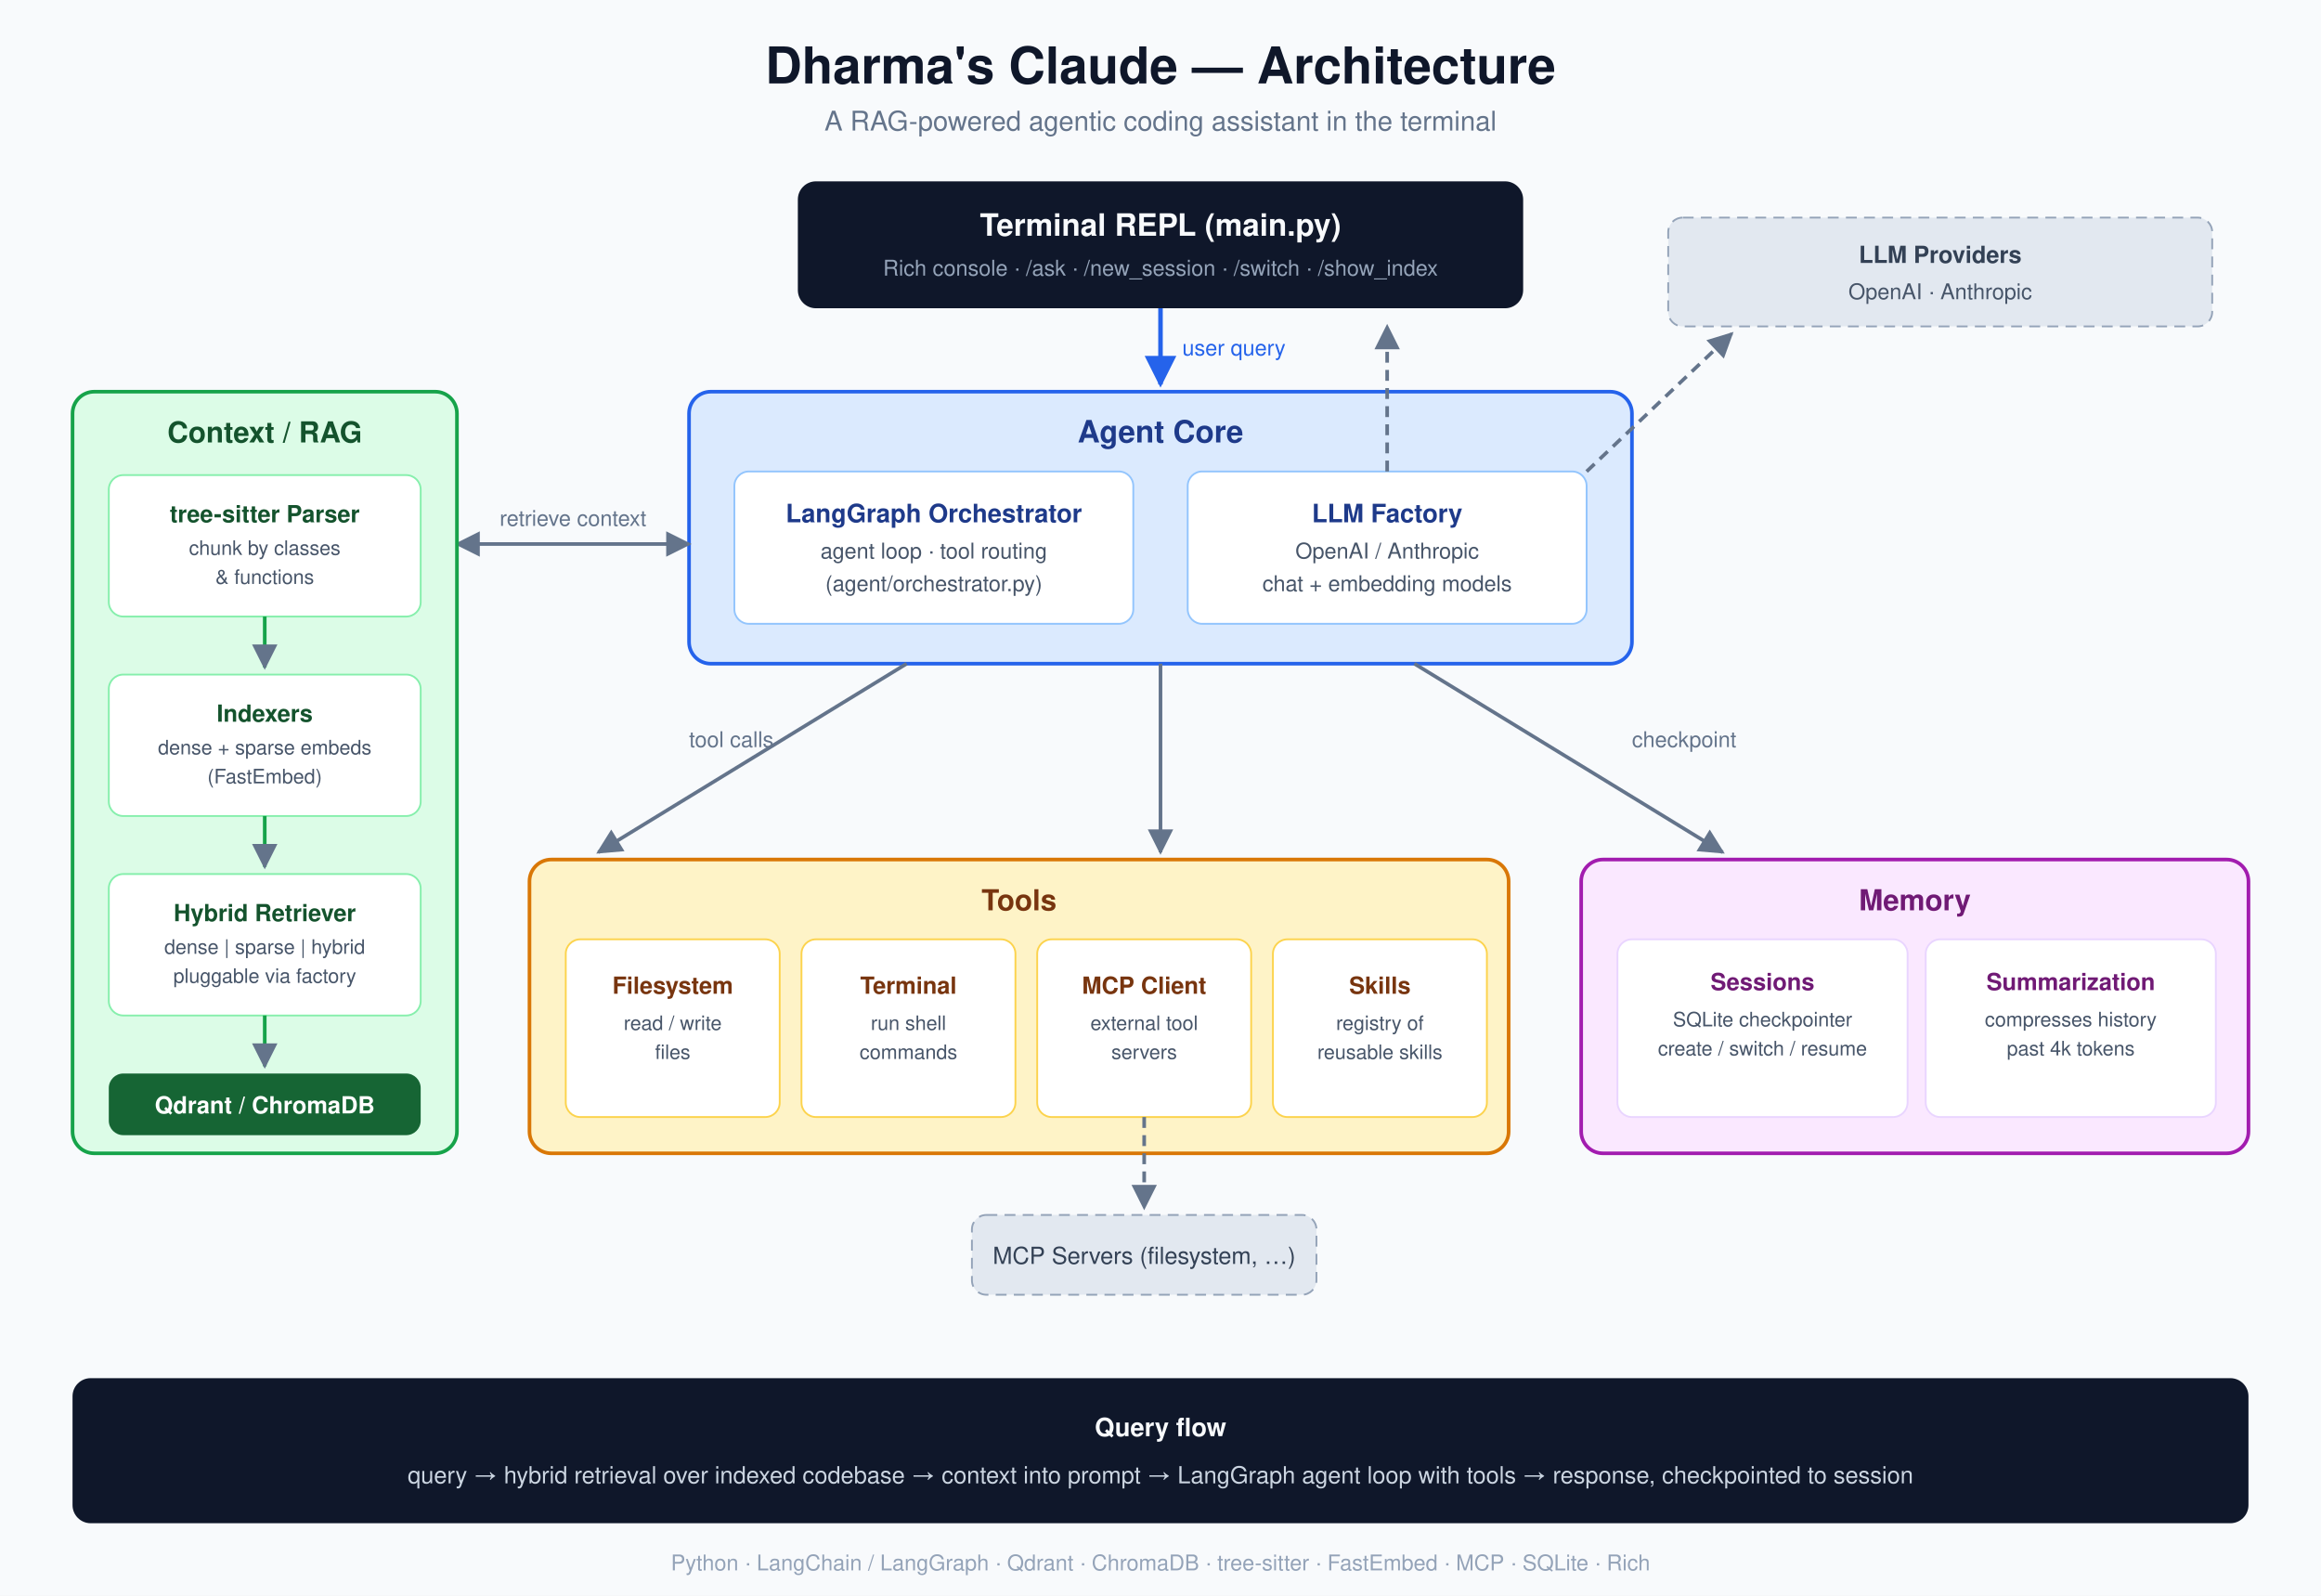
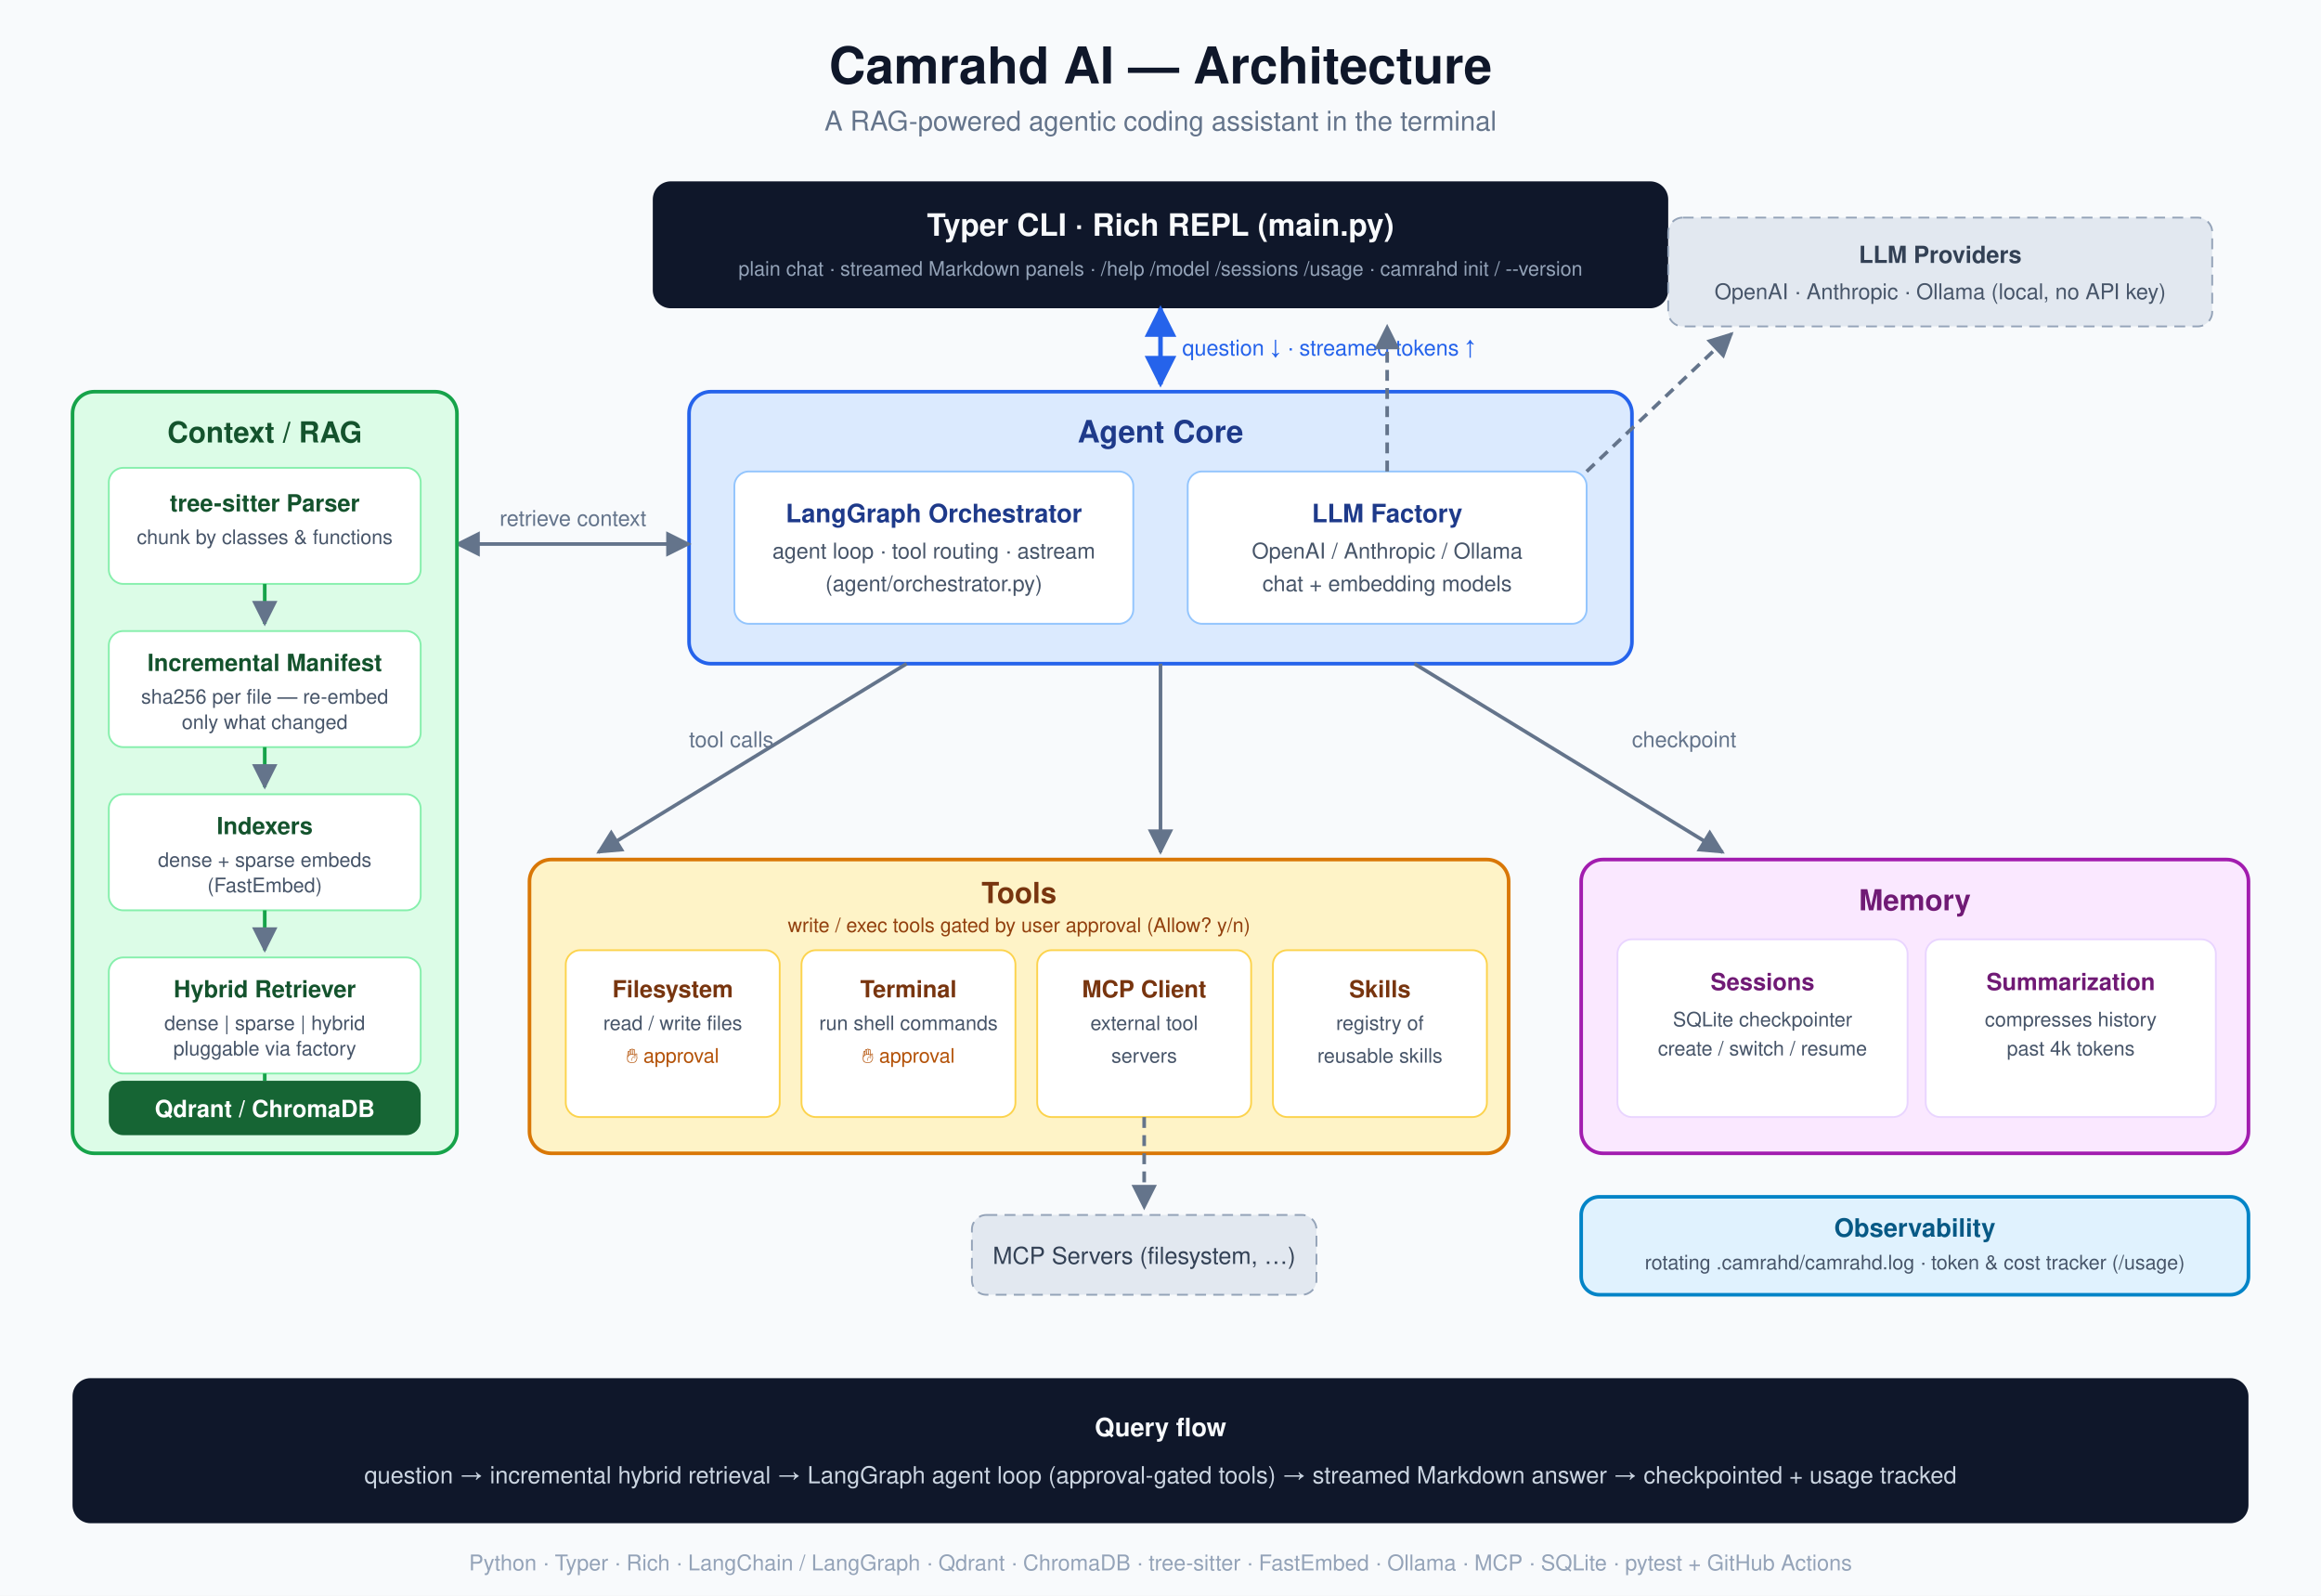
<svg xmlns="http://www.w3.org/2000/svg" width="1280" height="880" viewBox="0 0 1280 880" font-family="Helvetica, Arial, sans-serif">
  <defs>
    <marker id="arrow" viewBox="0 0 10 10" refX="9" refY="5" markerWidth="7" markerHeight="7" orient="auto-start-reverse">
      <path d="M 0 0 L 10 5 L 0 10 z" fill="#64748b" />
    </marker>
    <marker id="arrowBlue" viewBox="0 0 10 10" refX="9" refY="5" markerWidth="7" markerHeight="7" orient="auto-start-reverse">
      <path d="M 0 0 L 10 5 L 0 10 z" fill="#2563eb" />
    </marker>
  </defs>
  <rect width="1280" height="880" fill="#f8fafc" />
-   <text x="640" y="46" text-anchor="middle" font-size="28" font-weight="bold" fill="#0f172a">Dharma's Claude — Architecture</text>
+   <text x="640" y="46" text-anchor="middle" font-size="28" font-weight="bold" fill="#0f172a">Camrahd AI — Architecture</text>
  <text x="640" y="72" text-anchor="middle" font-size="15" fill="#64748b">A RAG-powered agentic coding assistant in the terminal</text>
-   <rect x="440" y="100" width="400" height="70" rx="10" fill="#0f172a" />
-   <text x="640" y="130" text-anchor="middle" font-size="17" font-weight="bold" fill="#f8fafc">Terminal REPL (main.py)</text>
-   <text x="640" y="152" text-anchor="middle" font-size="12" fill="#94a3b8">Rich console · /ask · /new_session · /switch · /show_index</text>
-   <line x1="640" y1="170" x2="640" y2="212" stroke="#2563eb" stroke-width="2.5" marker-end="url(#arrowBlue)" />
-   <text x="652" y="196" font-size="12" fill="#2563eb">user query</text>
+   <rect x="360" y="100" width="560" height="70" rx="10" fill="#0f172a" />
+   <text x="640" y="130" text-anchor="middle" font-size="17" font-weight="bold" fill="#f8fafc">Typer CLI · Rich REPL (main.py)</text>
+   <text x="640" y="152" text-anchor="middle" font-size="11" fill="#94a3b8">plain chat · streamed Markdown panels · /help /model /sessions /usage · camrahd init / --version</text>
+   <line x1="640" y1="170" x2="640" y2="212" stroke="#2563eb" stroke-width="2.5" marker-end="url(#arrowBlue)" marker-start="url(#arrowBlue)" />
+   <text x="652" y="196" font-size="12" fill="#2563eb">question ↓ · streamed tokens ↑</text>
  <rect x="380" y="216" width="520" height="150" rx="12" fill="#dbeafe" stroke="#2563eb" stroke-width="2" />
  <text x="640" y="244" text-anchor="middle" font-size="17" font-weight="bold" fill="#1e3a8a">Agent Core</text>
  <rect x="405" y="260" width="220" height="84" rx="8" fill="#ffffff" stroke="#93c5fd" />
  <text x="515" y="288" text-anchor="middle" font-size="14" font-weight="bold" fill="#1e3a8a">LangGraph Orchestrator</text>
-   <text x="515" y="308" text-anchor="middle" font-size="12" fill="#475569">agent loop · tool routing</text>
+   <text x="515" y="308" text-anchor="middle" font-size="12" fill="#475569">agent loop · tool routing · astream</text>
  <text x="515" y="326" text-anchor="middle" font-size="12" fill="#475569">(agent/orchestrator.py)</text>
  <rect x="655" y="260" width="220" height="84" rx="8" fill="#ffffff" stroke="#93c5fd" />
  <text x="765" y="288" text-anchor="middle" font-size="14" font-weight="bold" fill="#1e3a8a">LLM Factory</text>
-   <text x="765" y="308" text-anchor="middle" font-size="12" fill="#475569">OpenAI / Anthropic</text>
+   <text x="765" y="308" text-anchor="middle" font-size="12" fill="#475569">OpenAI / Anthropic / Ollama</text>
  <text x="765" y="326" text-anchor="middle" font-size="12" fill="#475569">chat + embedding models</text>
  <line x1="380" y1="300" x2="252" y2="300" stroke="#64748b" stroke-width="2" marker-end="url(#arrow)" marker-start="url(#arrow)" />
  <text x="316" y="290" text-anchor="middle" font-size="12" fill="#64748b">retrieve context</text>
  <line x1="500" y1="366" x2="330" y2="470" stroke="#64748b" stroke-width="2" marker-end="url(#arrow)" />
  <text x="380" y="412" font-size="12" fill="#64748b">tool calls</text>
  <line x1="640" y1="366" x2="640" y2="470" stroke="#64748b" stroke-width="2" marker-end="url(#arrow)" />
  <line x1="780" y1="366" x2="950" y2="470" stroke="#64748b" stroke-width="2" marker-end="url(#arrow)" />
  <text x="900" y="412" font-size="12" fill="#64748b">checkpoint</text>
  <rect x="40" y="216" width="212" height="420" rx="12" fill="#dcfce7" stroke="#16a34a" stroke-width="2" />
  <text x="146" y="244" text-anchor="middle" font-size="16" font-weight="bold" fill="#14532d">Context / RAG</text>
-   <rect x="60" y="262" width="172" height="78" rx="8" fill="#ffffff" stroke="#86efac" />
-   <text x="146" y="288" text-anchor="middle" font-size="13" font-weight="bold" fill="#14532d">tree-sitter Parser</text>
-   <text x="146" y="306" text-anchor="middle" font-size="11" fill="#475569">chunk by classes</text>
-   <text x="146" y="322" text-anchor="middle" font-size="11" fill="#475569">&amp; functions</text>
-   <line x1="146" y1="340" x2="146" y2="368" stroke="#16a34a" stroke-width="2" marker-end="url(#arrow)" />
-   <rect x="60" y="372" width="172" height="78" rx="8" fill="#ffffff" stroke="#86efac" />
-   <text x="146" y="398" text-anchor="middle" font-size="13" font-weight="bold" fill="#14532d">Indexers</text>
-   <text x="146" y="416" text-anchor="middle" font-size="11" fill="#475569">dense + sparse embeds</text>
-   <text x="146" y="432" text-anchor="middle" font-size="11" fill="#475569">(FastEmbed)</text>
-   <line x1="146" y1="450" x2="146" y2="478" stroke="#16a34a" stroke-width="2" marker-end="url(#arrow)" />
-   <rect x="60" y="482" width="172" height="78" rx="8" fill="#ffffff" stroke="#86efac" />
-   <text x="146" y="508" text-anchor="middle" font-size="13" font-weight="bold" fill="#14532d">Hybrid Retriever</text>
-   <text x="146" y="526" text-anchor="middle" font-size="11" fill="#475569">dense | sparse | hybrid</text>
-   <text x="146" y="542" text-anchor="middle" font-size="11" fill="#475569">pluggable via factory</text>
-   <line x1="146" y1="560" x2="146" y2="588" stroke="#16a34a" stroke-width="2" marker-end="url(#arrow)" />
-   <rect x="60" y="592" width="172" height="34" rx="8" fill="#166534" />
-   <text x="146" y="614" text-anchor="middle" font-size="13" font-weight="bold" fill="#ffffff">Qdrant / ChromaDB</text>
+   <rect x="60" y="258" width="172" height="64" rx="8" fill="#ffffff" stroke="#86efac" />
+   <text x="146" y="282" text-anchor="middle" font-size="13" font-weight="bold" fill="#14532d">tree-sitter Parser</text>
+   <text x="146" y="300" text-anchor="middle" font-size="11" fill="#475569">chunk by classes &amp; functions</text>
+   <line x1="146" y1="322" x2="146" y2="344" stroke="#16a34a" stroke-width="2" marker-end="url(#arrow)" />
+   <rect x="60" y="348" width="172" height="64" rx="8" fill="#ffffff" stroke="#86efac" />
+   <text x="146" y="370" text-anchor="middle" font-size="13" font-weight="bold" fill="#14532d">Incremental Manifest</text>
+   <text x="146" y="388" text-anchor="middle" font-size="11" fill="#475569">sha256 per file — re-embed</text>
+   <text x="146" y="402" text-anchor="middle" font-size="11" fill="#475569">only what changed</text>
+   <line x1="146" y1="412" x2="146" y2="434" stroke="#16a34a" stroke-width="2" marker-end="url(#arrow)" />
+   <rect x="60" y="438" width="172" height="64" rx="8" fill="#ffffff" stroke="#86efac" />
+   <text x="146" y="460" text-anchor="middle" font-size="13" font-weight="bold" fill="#14532d">Indexers</text>
+   <text x="146" y="478" text-anchor="middle" font-size="11" fill="#475569">dense + sparse embeds</text>
+   <text x="146" y="492" text-anchor="middle" font-size="11" fill="#475569">(FastEmbed)</text>
+   <line x1="146" y1="502" x2="146" y2="524" stroke="#16a34a" stroke-width="2" marker-end="url(#arrow)" />
+   <rect x="60" y="528" width="172" height="64" rx="8" fill="#ffffff" stroke="#86efac" />
+   <text x="146" y="550" text-anchor="middle" font-size="13" font-weight="bold" fill="#14532d">Hybrid Retriever</text>
+   <text x="146" y="568" text-anchor="middle" font-size="11" fill="#475569">dense | sparse | hybrid</text>
+   <text x="146" y="582" text-anchor="middle" font-size="11" fill="#475569">pluggable via factory</text>
+   <line x1="146" y1="592" x2="146" y2="596" stroke="#16a34a" stroke-width="2" />
+   <rect x="60" y="596" width="172" height="30" rx="8" fill="#166534" />
+   <text x="146" y="616" text-anchor="middle" font-size="13" font-weight="bold" fill="#ffffff">Qdrant / ChromaDB</text>
  <rect x="292" y="474" width="540" height="162" rx="12" fill="#fef3c7" stroke="#d97706" stroke-width="2" />
-   <text x="562" y="502" text-anchor="middle" font-size="16" font-weight="bold" fill="#78350f">Tools</text>
-   <rect x="312" y="518" width="118" height="98" rx="8" fill="#ffffff" stroke="#fcd34d" />
-   <text x="371" y="548" text-anchor="middle" font-size="13" font-weight="bold" fill="#78350f">Filesystem</text>
-   <text x="371" y="568" text-anchor="middle" font-size="11" fill="#475569">read / write</text>
-   <text x="371" y="584" text-anchor="middle" font-size="11" fill="#475569">files</text>
-   <rect x="442" y="518" width="118" height="98" rx="8" fill="#ffffff" stroke="#fcd34d" />
-   <text x="501" y="548" text-anchor="middle" font-size="13" font-weight="bold" fill="#78350f">Terminal</text>
-   <text x="501" y="568" text-anchor="middle" font-size="11" fill="#475569">run shell</text>
-   <text x="501" y="584" text-anchor="middle" font-size="11" fill="#475569">commands</text>
-   <rect x="572" y="518" width="118" height="98" rx="8" fill="#ffffff" stroke="#fcd34d" />
-   <text x="631" y="548" text-anchor="middle" font-size="13" font-weight="bold" fill="#78350f">MCP Client</text>
+   <text x="562" y="498" text-anchor="middle" font-size="16" font-weight="bold" fill="#78350f">Tools</text>
+   <text x="562" y="514" text-anchor="middle" font-size="11" fill="#92400e">write / exec tools gated by user approval (Allow? y/n)</text>
+   <rect x="312" y="524" width="118" height="92" rx="8" fill="#ffffff" stroke="#fcd34d" />
+   <text x="371" y="550" text-anchor="middle" font-size="13" font-weight="bold" fill="#78350f">Filesystem</text>
+   <text x="371" y="568" text-anchor="middle" font-size="11" fill="#475569">read / write files</text>
+   <text x="371" y="586" text-anchor="middle" font-size="11" fill="#b45309">✋ approval</text>
+   <rect x="442" y="524" width="118" height="92" rx="8" fill="#ffffff" stroke="#fcd34d" />
+   <text x="501" y="550" text-anchor="middle" font-size="13" font-weight="bold" fill="#78350f">Terminal</text>
+   <text x="501" y="568" text-anchor="middle" font-size="11" fill="#475569">run shell commands</text>
+   <text x="501" y="586" text-anchor="middle" font-size="11" fill="#b45309">✋ approval</text>
+   <rect x="572" y="524" width="118" height="92" rx="8" fill="#ffffff" stroke="#fcd34d" />
+   <text x="631" y="550" text-anchor="middle" font-size="13" font-weight="bold" fill="#78350f">MCP Client</text>
  <text x="631" y="568" text-anchor="middle" font-size="11" fill="#475569">external tool</text>
-   <text x="631" y="584" text-anchor="middle" font-size="11" fill="#475569">servers</text>
-   <rect x="702" y="518" width="118" height="98" rx="8" fill="#ffffff" stroke="#fcd34d" />
-   <text x="761" y="548" text-anchor="middle" font-size="13" font-weight="bold" fill="#78350f">Skills</text>
+   <text x="631" y="586" text-anchor="middle" font-size="11" fill="#475569">servers</text>
+   <rect x="702" y="524" width="118" height="92" rx="8" fill="#ffffff" stroke="#fcd34d" />
+   <text x="761" y="550" text-anchor="middle" font-size="13" font-weight="bold" fill="#78350f">Skills</text>
  <text x="761" y="568" text-anchor="middle" font-size="11" fill="#475569">registry of</text>
-   <text x="761" y="584" text-anchor="middle" font-size="11" fill="#475569">reusable skills</text>
+   <text x="761" y="586" text-anchor="middle" font-size="11" fill="#475569">reusable skills</text>
  <line x1="631" y1="616" x2="631" y2="666" stroke="#64748b" stroke-width="2" stroke-dasharray="6 4" marker-end="url(#arrow)" />
  <rect x="536" y="670" width="190" height="44" rx="8" fill="#e2e8f0" stroke="#94a3b8" stroke-dasharray="6 4" />
  <text x="631" y="697" text-anchor="middle" font-size="13" fill="#334155">MCP Servers (filesystem, …)</text>
  <rect x="872" y="474" width="368" height="162" rx="12" fill="#fae8ff" stroke="#a21caf" stroke-width="2" />
  <text x="1056" y="502" text-anchor="middle" font-size="16" font-weight="bold" fill="#701a75">Memory</text>
  <rect x="892" y="518" width="160" height="98" rx="8" fill="#ffffff" stroke="#e9d5ff" />
  <text x="972" y="546" text-anchor="middle" font-size="13" font-weight="bold" fill="#701a75">Sessions</text>
  <text x="972" y="566" text-anchor="middle" font-size="11" fill="#475569">SQLite checkpointer</text>
  <text x="972" y="582" text-anchor="middle" font-size="11" fill="#475569">create / switch / resume</text>
  <rect x="1062" y="518" width="160" height="98" rx="8" fill="#ffffff" stroke="#e9d5ff" />
  <text x="1142" y="546" text-anchor="middle" font-size="13" font-weight="bold" fill="#701a75">Summarization</text>
  <text x="1142" y="566" text-anchor="middle" font-size="11" fill="#475569">compresses history</text>
  <text x="1142" y="582" text-anchor="middle" font-size="11" fill="#475569">past 4k tokens</text>
+   <rect x="872" y="660" width="368" height="54" rx="10" fill="#e0f2fe" stroke="#0284c7" stroke-width="2" />
+   <text x="1056" y="682" text-anchor="middle" font-size="14" font-weight="bold" fill="#075985">Observability</text>
+   <text x="1056" y="700" text-anchor="middle" font-size="11" fill="#475569">rotating .camrahd/camrahd.log · token &amp; cost tracker (/usage)</text>
  <line x1="765" y1="260" x2="765" y2="180" stroke="#64748b" stroke-width="2" stroke-dasharray="6 4" marker-end="url(#arrow)" />
  <rect x="920" y="120" width="300" height="60" rx="8" fill="#e2e8f0" stroke="#94a3b8" stroke-dasharray="6 4" />
  <text x="1070" y="145" text-anchor="middle" font-size="13" font-weight="bold" fill="#334155">LLM Providers</text>
-   <text x="1070" y="165" text-anchor="middle" font-size="12" fill="#475569">OpenAI · Anthropic</text>
+   <text x="1070" y="165" text-anchor="middle" font-size="12" fill="#475569">OpenAI · Anthropic · Ollama (local, no API key)</text>
  <line x1="875" y1="260" x2="955" y2="184" stroke="#64748b" stroke-width="2" stroke-dasharray="6 4" marker-end="url(#arrow)" />
  <rect x="40" y="760" width="1200" height="80" rx="10" fill="#0f172a" />
  <text x="640" y="792" text-anchor="middle" font-size="14" font-weight="bold" fill="#f8fafc">Query flow</text>
-   <text x="640" y="818" text-anchor="middle" font-size="13" fill="#cbd5e1">query  →  hybrid retrieval over indexed codebase  →  context into prompt  →  LangGraph agent loop with tools  →  response, checkpointed to session</text>
-   <text x="640" y="866" text-anchor="middle" font-size="12" fill="#94a3b8">Python · LangChain / LangGraph · Qdrant · ChromaDB · tree-sitter · FastEmbed · MCP · SQLite · Rich</text>
+   <text x="640" y="818" text-anchor="middle" font-size="13" fill="#cbd5e1">question  →  incremental hybrid retrieval  →  LangGraph agent loop (approval-gated tools)  →  streamed Markdown answer  →  checkpointed + usage tracked</text>
+   <text x="640" y="866" text-anchor="middle" font-size="12" fill="#94a3b8">Python · Typer · Rich · LangChain / LangGraph · Qdrant · ChromaDB · tree-sitter · FastEmbed · Ollama · MCP · SQLite · pytest + GitHub Actions</text>
</svg>
